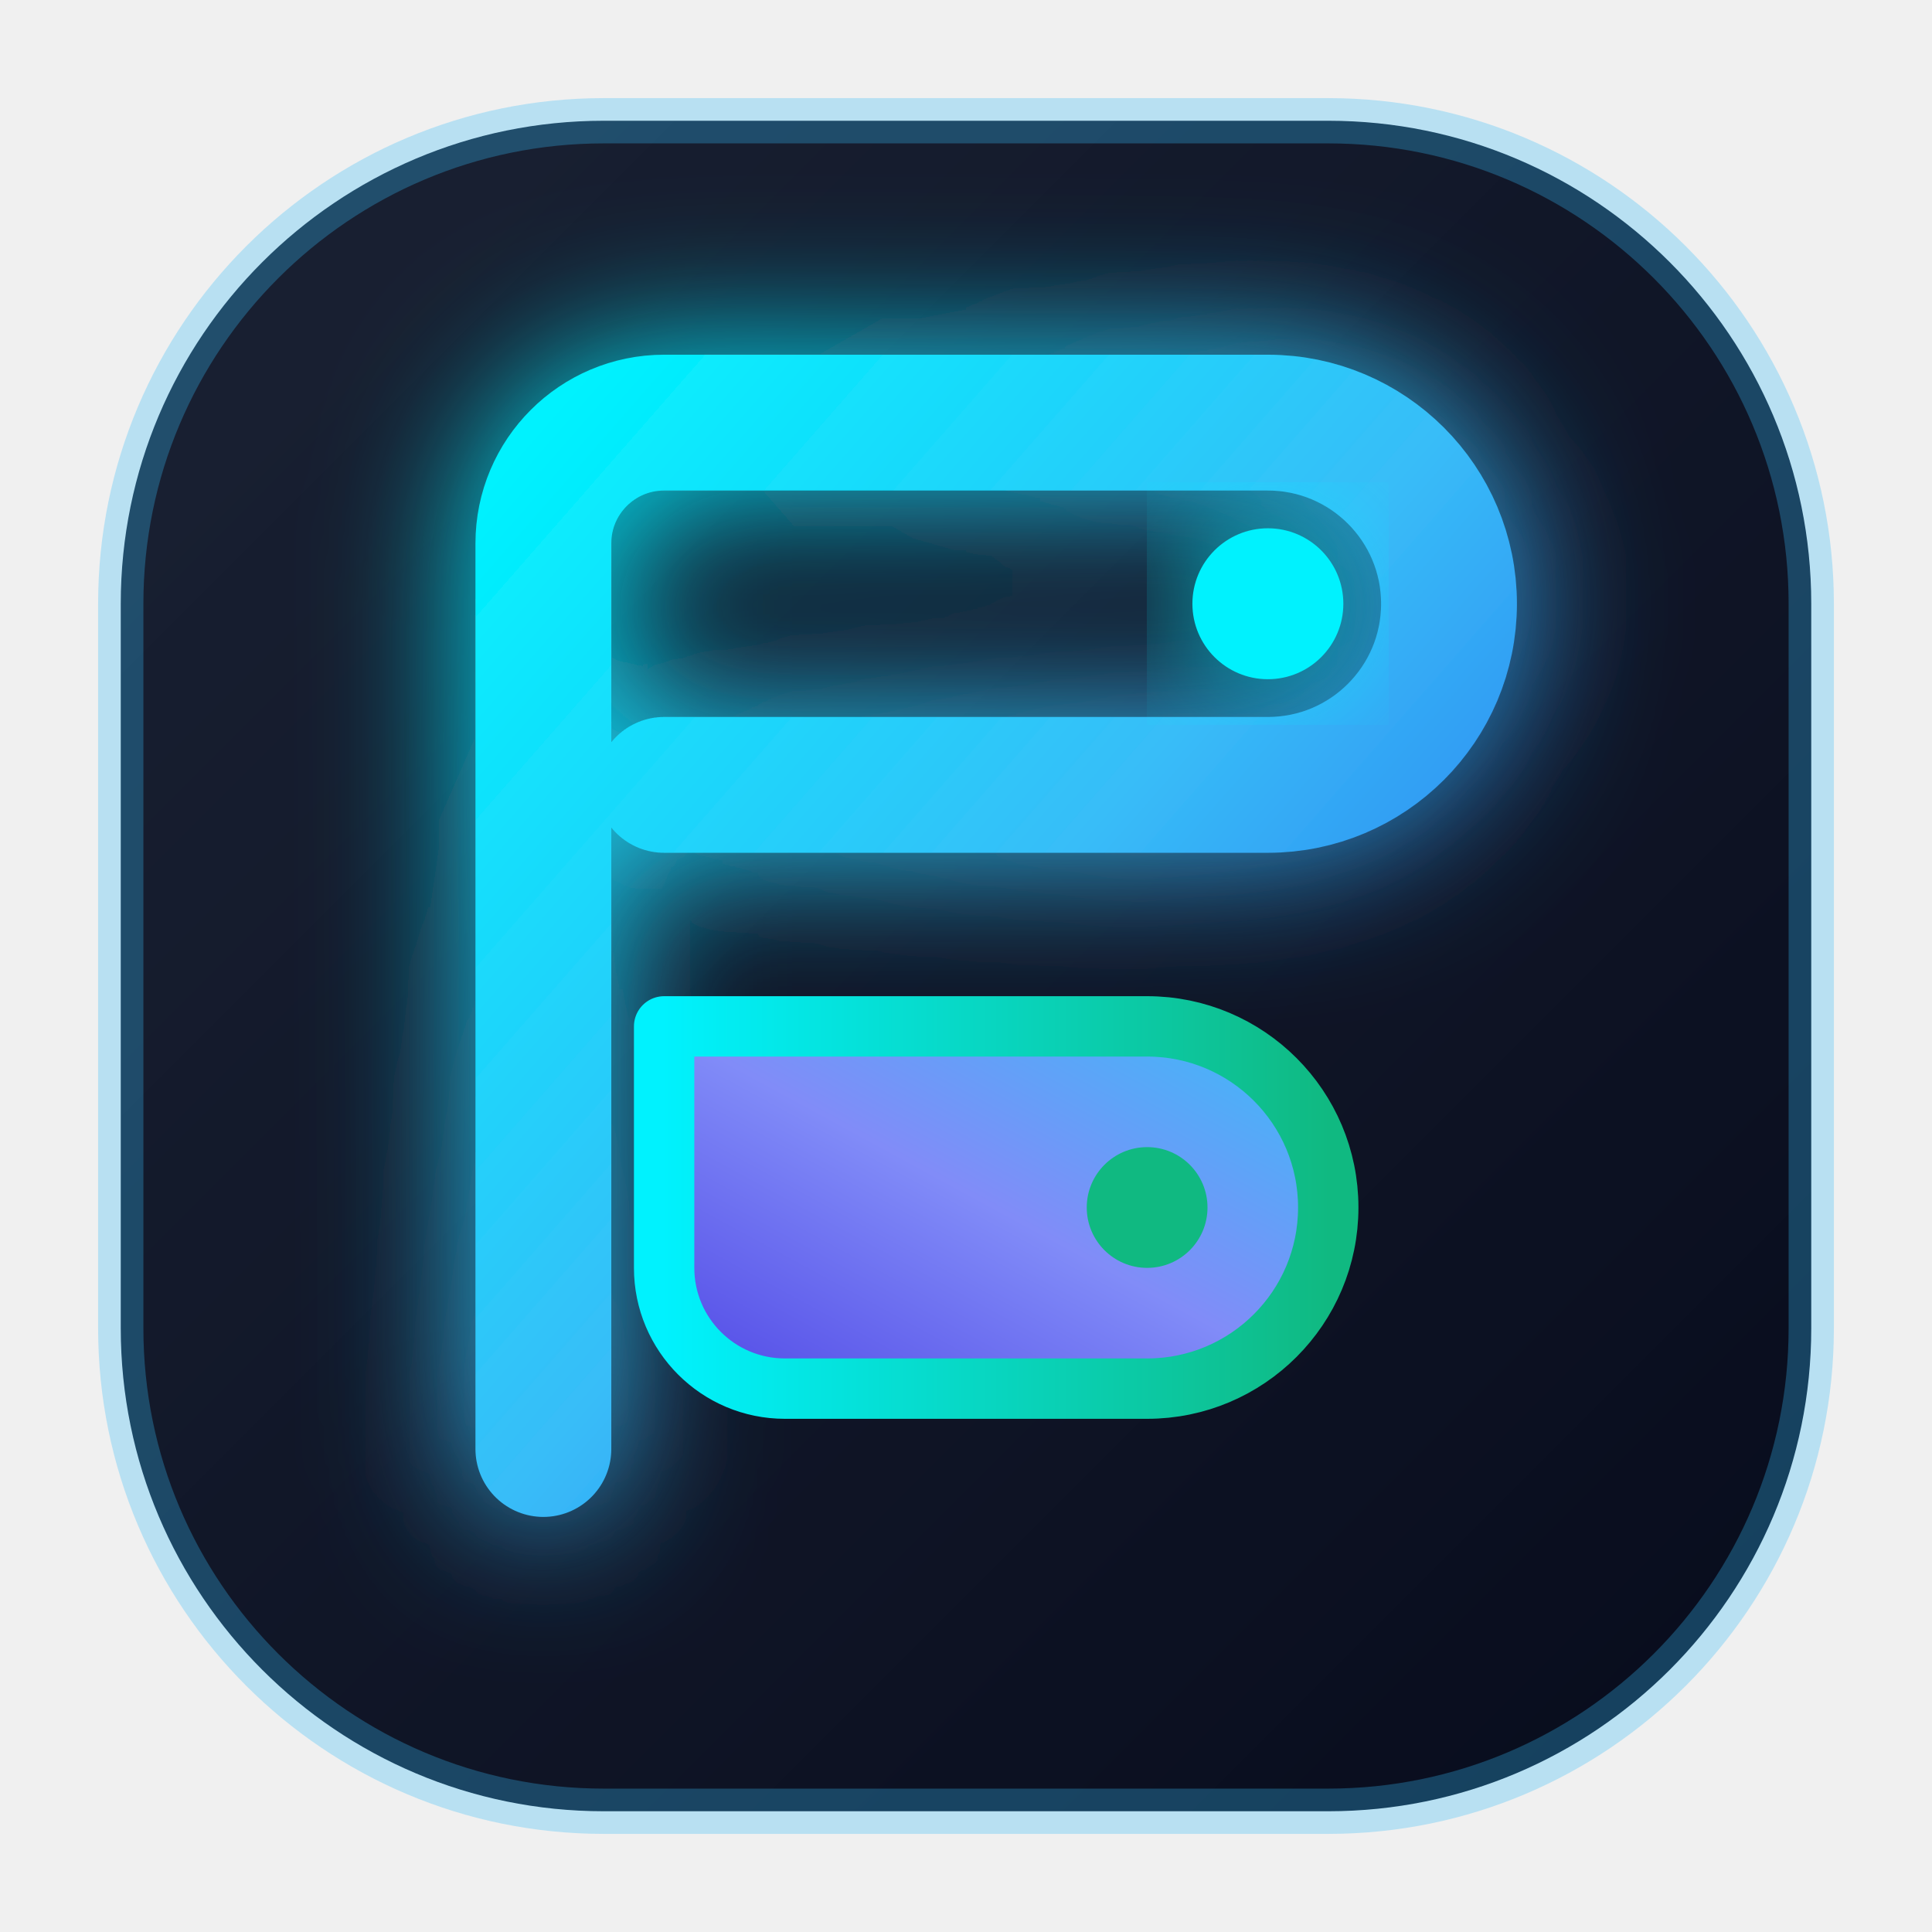
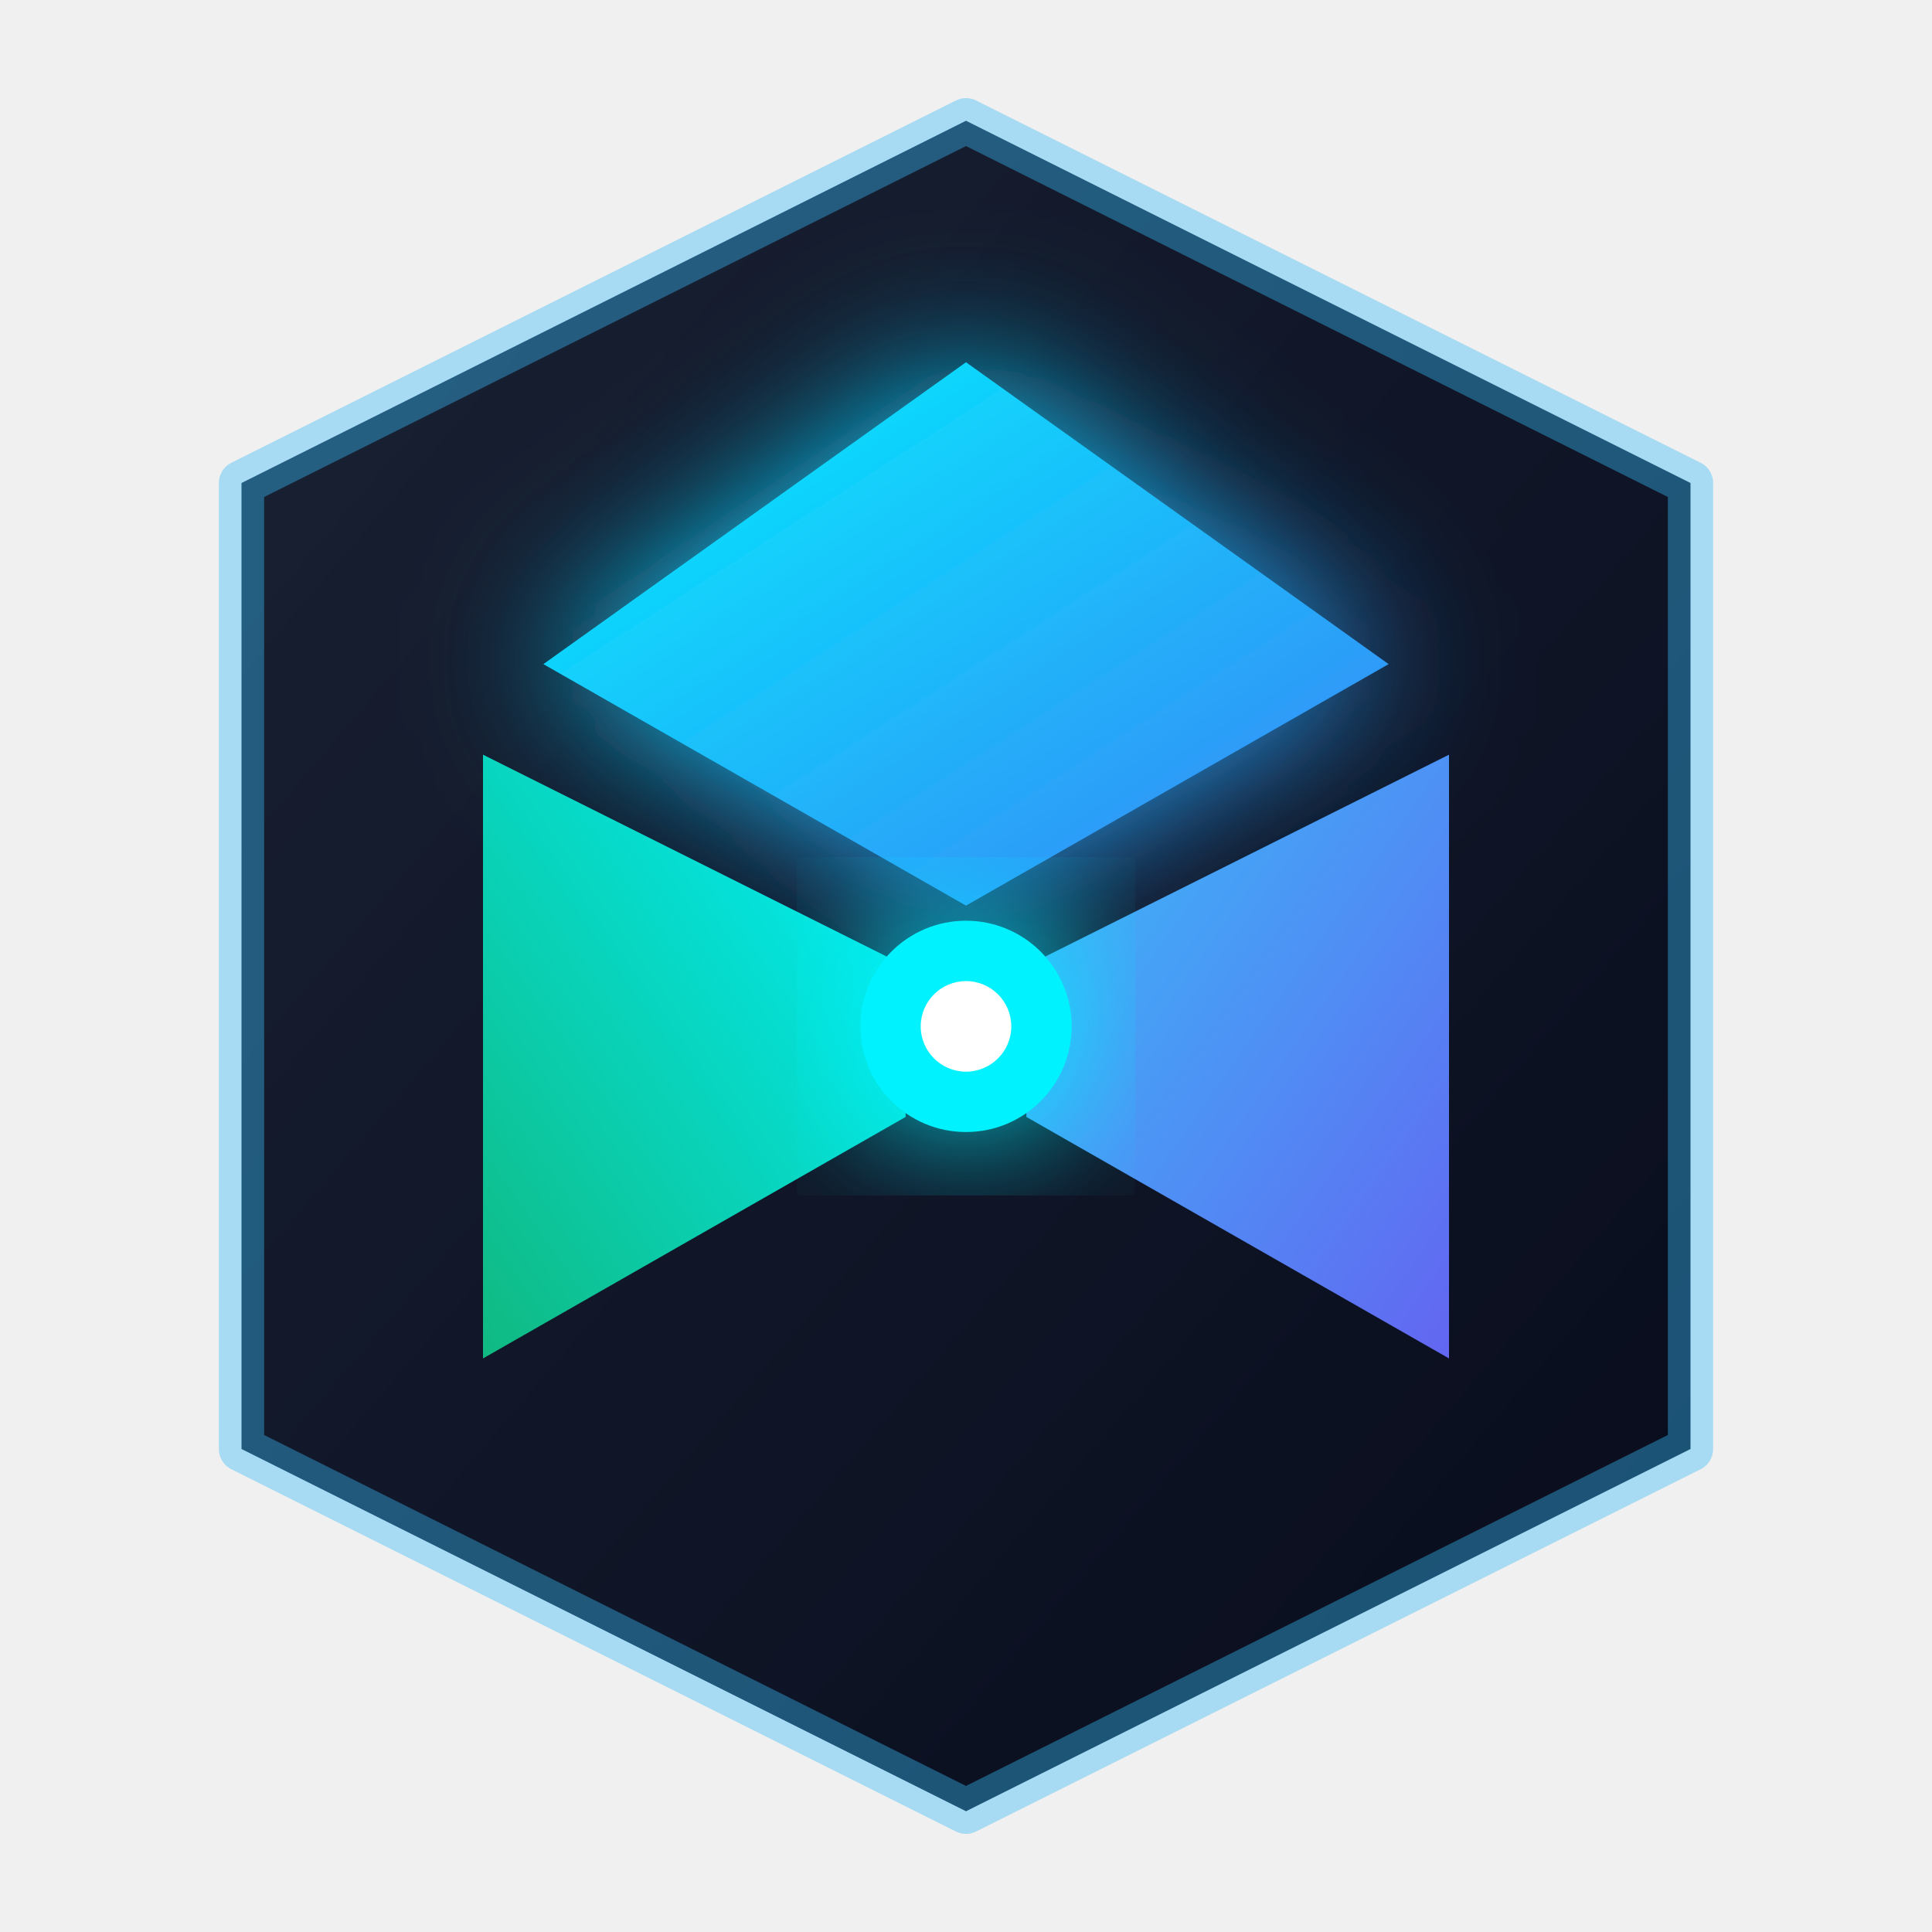
<svg xmlns="http://www.w3.org/2000/svg" viewBox="0 0 64 64" fill="none">
  <defs>
-     <linearGradient id="orbitGrad1" x1="0%" y1="0%" x2="100%" y2="100%">
+     <linearGradient id="deltaGrad1" x1="0%" y1="0%" x2="100%" y2="100%">
      <stop offset="0%" stop-color="#00F2FE" />
-       <stop offset="50%" stop-color="#38BDF8" />
-       <stop offset="100%" stop-color="#2563EB" />
+       <stop offset="100%" stop-color="#3B82F6" />
    </linearGradient>
-     <linearGradient id="orbitGrad2" x1="100%" y1="0%" x2="0%" y2="100%">
+     <linearGradient id="deltaGrad2" x1="0%" y1="0%" x2="100%" y2="100%">
      <stop offset="0%" stop-color="#38BDF8" />
-       <stop offset="50%" stop-color="#818CF8" />
-       <stop offset="100%" stop-color="#4F46E5" />
+       <stop offset="100%" stop-color="#6366F1" />
    </linearGradient>
-     <linearGradient id="orbitGradCore" x1="0%" y1="50%" x2="100%" y2="50%">
-       <stop offset="0%" stop-color="#00F2FE" />
-       <stop offset="100%" stop-color="#10B981" />
+     <linearGradient id="deltaGrad3" x1="0%" y1="100%" x2="100%" y2="0%">
+       <stop offset="0%" stop-color="#10B981" />
+       <stop offset="100%" stop-color="#00F2FE" />
    </linearGradient>
-     <linearGradient id="bgGlass" x1="0%" y1="0%" x2="100%" y2="100%">
+     <linearGradient id="deltaBgGlass" x1="0%" y1="0%" x2="100%" y2="100%">
      <stop offset="0%" stop-color="rgba(15, 23, 42, 0.95)" />
      <stop offset="100%" stop-color="rgba(2, 6, 23, 0.98)" />
    </linearGradient>
-     <filter id="orbitGlow" x="-30%" y="-30%" width="160%" height="160%">
+     <filter id="deltaGlow" x="-30%" y="-30%" width="160%" height="160%">
      <feGaussianBlur stdDeviation="2.5" result="blur" />
      <feMerge>
        <feMergeNode in="blur" />
        <feMergeNode in="SourceGraphic" />
      </feMerge>
    </filter>
  </defs>
-   <rect x="4" y="4" width="56" height="56" rx="16" fill="url(#bgGlass)" stroke="rgba(56, 189, 248, 0.3)" stroke-width="1.5" />
-   <path d="M18 48V18C18 15.791 19.791 14 22 14H42C45.314 14 48 16.686 48 20C48 23.314 45.314 26 42 26H22" stroke="url(#orbitGrad1)" stroke-width="4.5" stroke-linecap="round" stroke-linejoin="round" filter="url(#orbitGlow)" />
-   <path d="M22 34H38C41.314 34 44 36.686 44 40C44 43.314 41.314 46 38 46H26C23.791 46 22 44.209 22 42V34Z" fill="url(#orbitGrad2)" stroke="url(#orbitGradCore)" stroke-width="2" stroke-linejoin="round" />
-   <circle cx="42" cy="20" r="2.5" fill="#00F2FE" filter="url(#orbitGlow)" />
-   <circle cx="38" cy="40" r="2" fill="#10B981" />
+   <polygon points="32,4 56,16 56,48 32,60 8,48 8,16" fill="url(#deltaBgGlass)" stroke="rgba(56, 189, 248, 0.4)" stroke-width="1.5" stroke-linejoin="round" />
+   <path d="M32 12L46 22L32 30L18 22L32 12Z" fill="url(#deltaGrad1)" filter="url(#deltaGlow)" />
+   <path d="M48 25L48 45L34 37L34 32L48 25Z" fill="url(#deltaGrad2)" />
+   <path d="M16 25L30 32L30 37L16 45L16 25Z" fill="url(#deltaGrad3)" />
+   <circle cx="32" cy="34" r="3.5" fill="#00F2FE" filter="url(#deltaGlow)" />
+   <circle cx="32" cy="34" r="1.5" fill="#FFFFFF" />
</svg>
